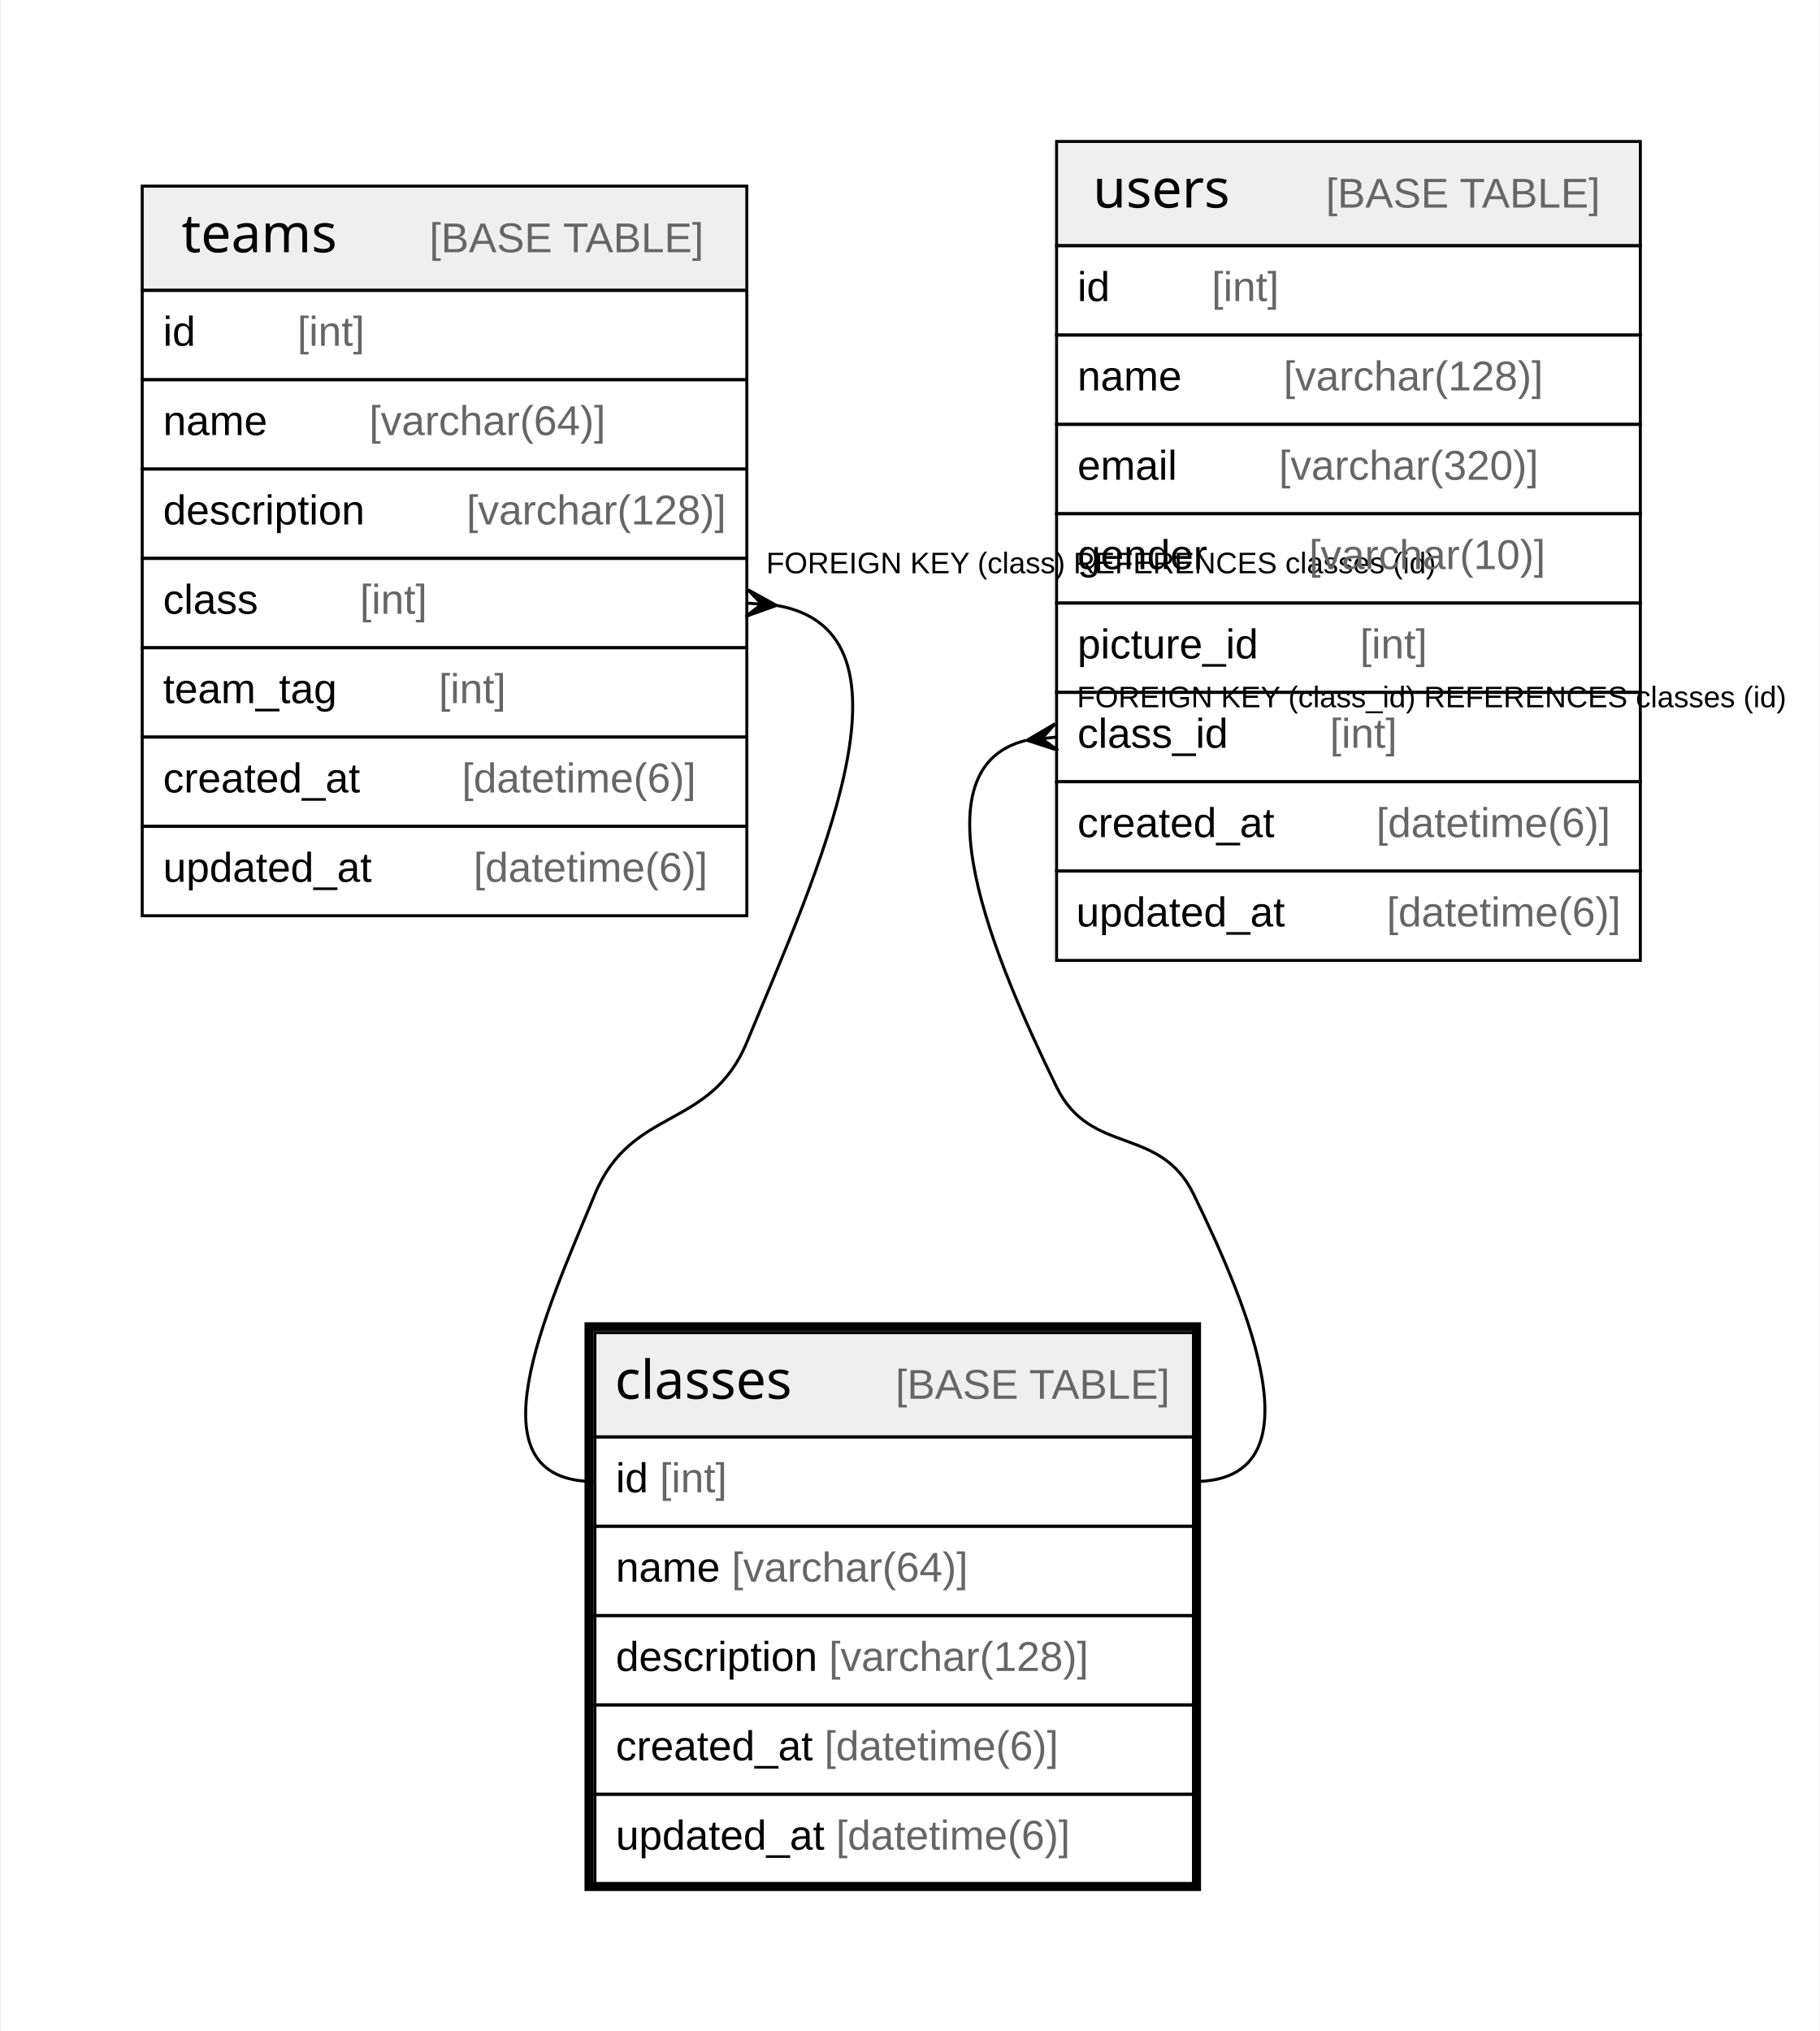
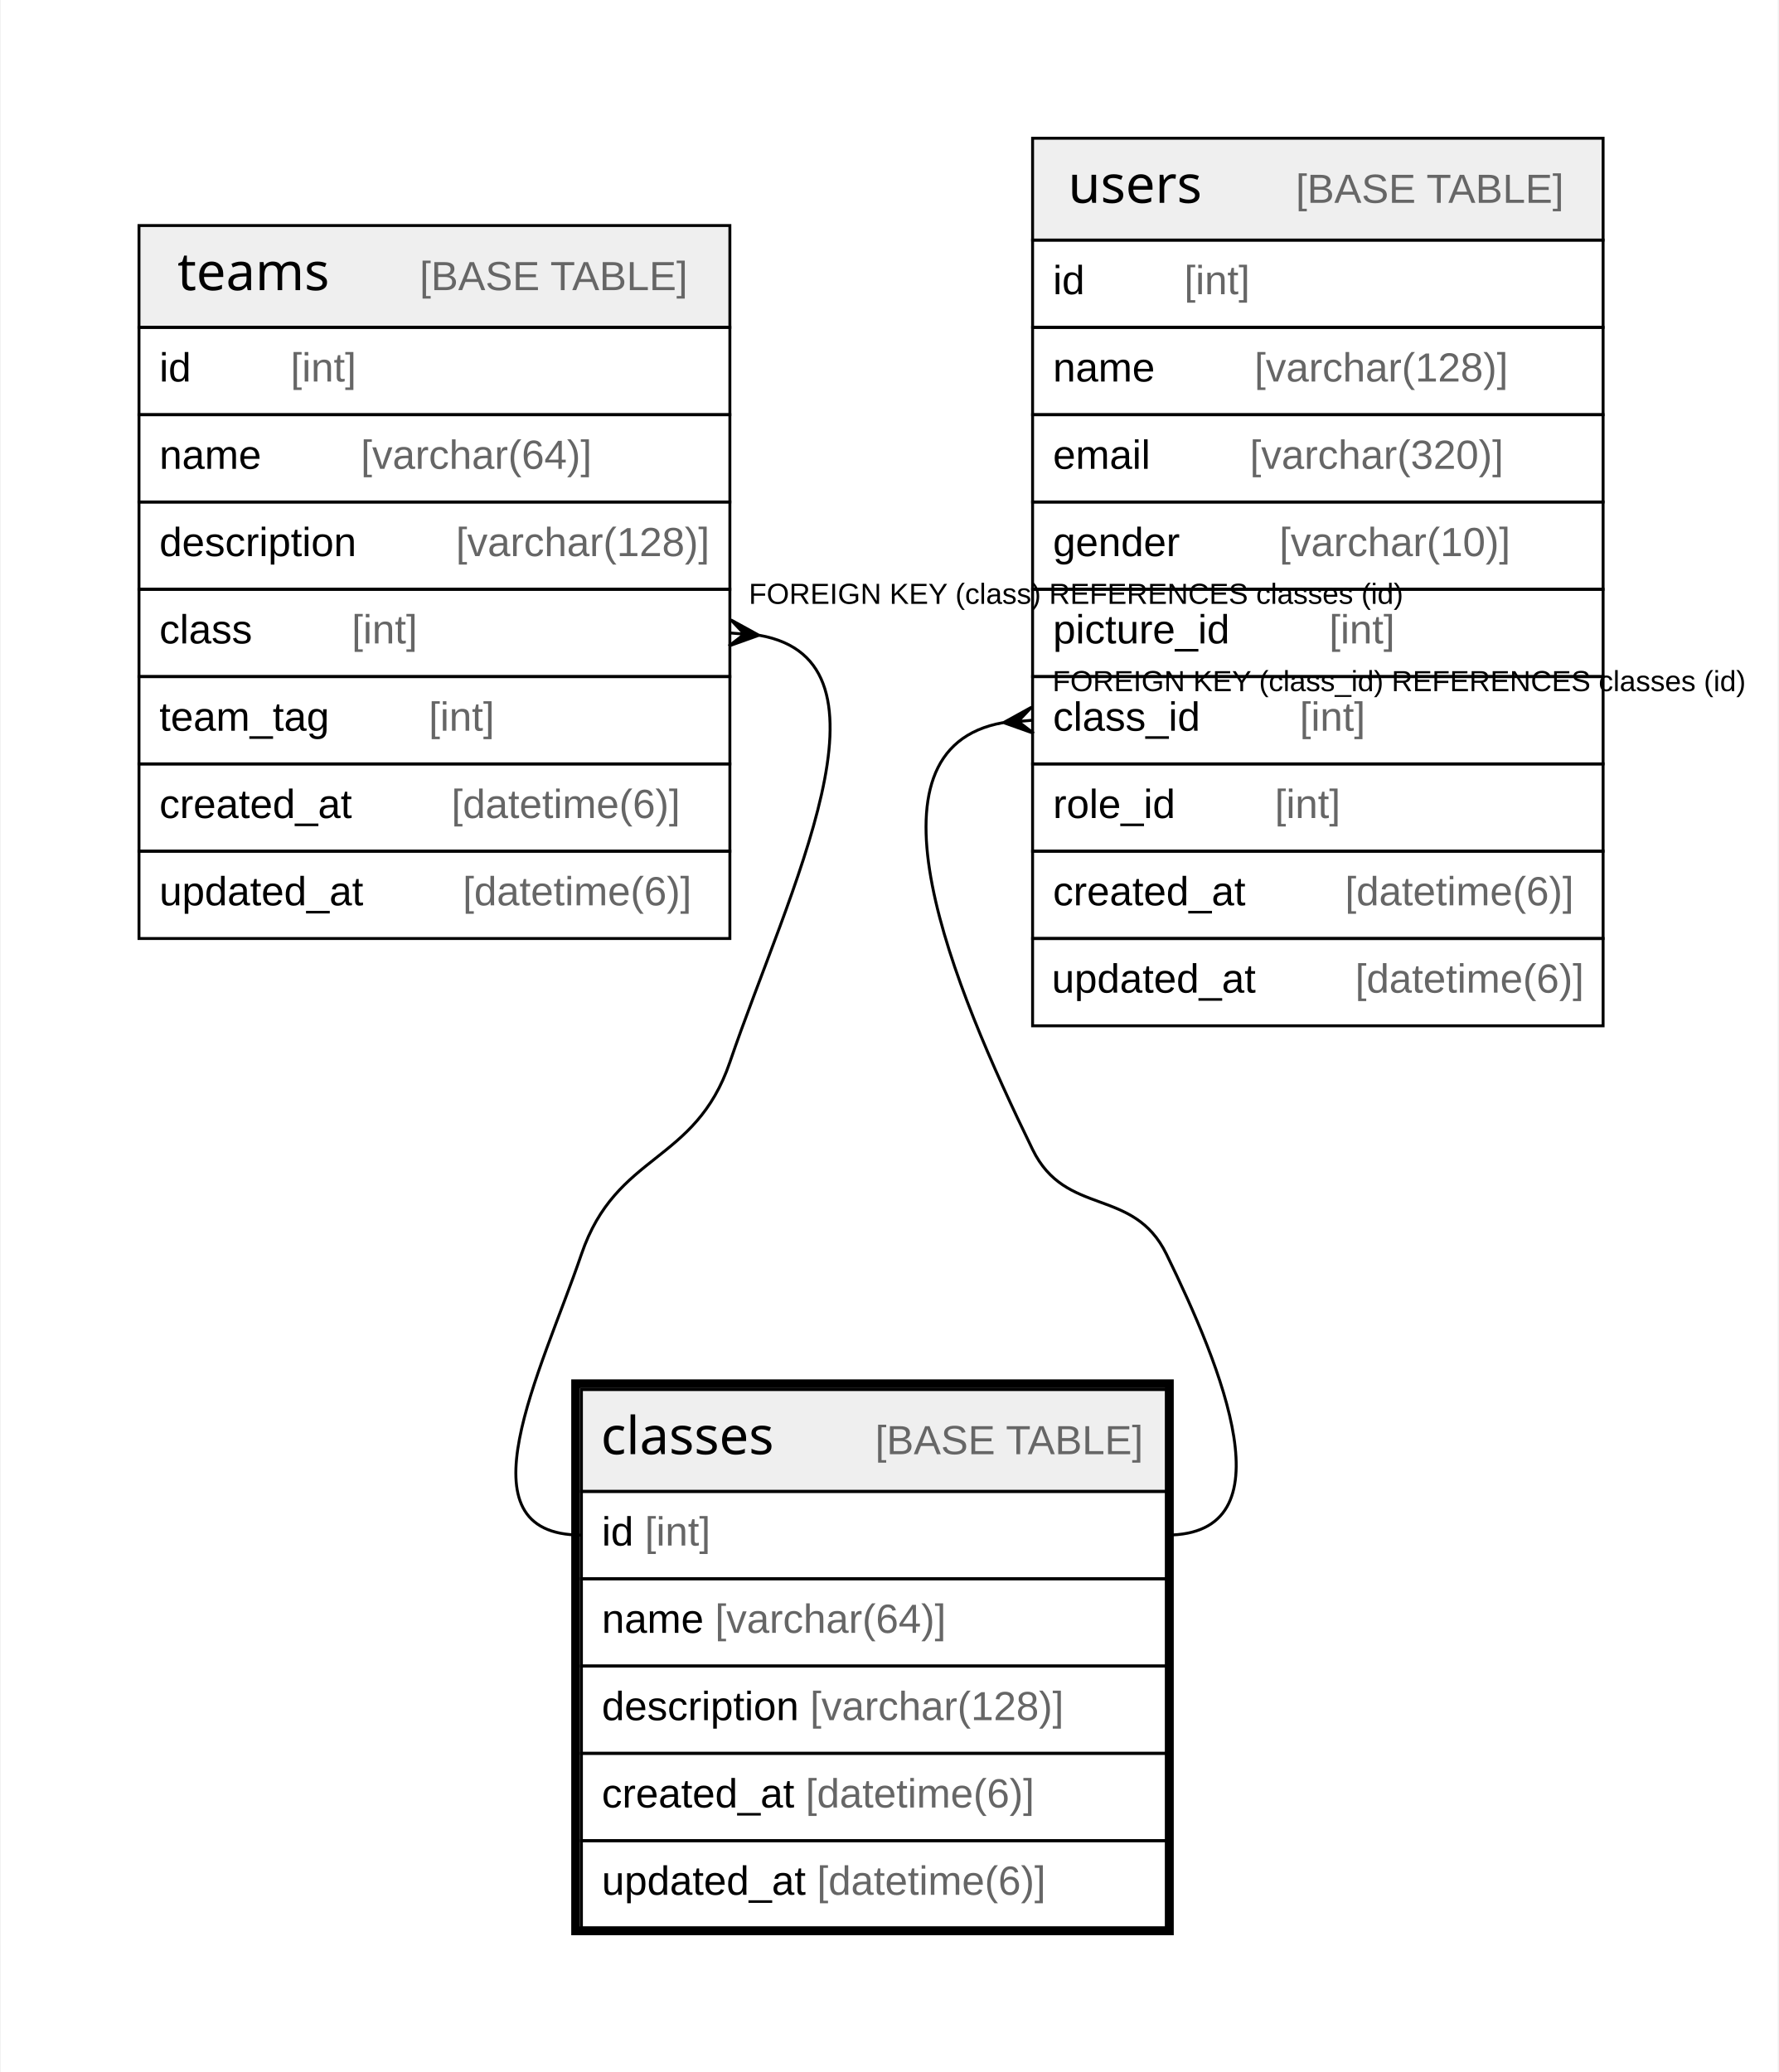
- <svg xmlns="http://www.w3.org/2000/svg" width="611pt" height="682pt" viewBox="0.00 0.00 610.50 682.00">
-   <g id="graph0" class="graph" transform="scale(1 1) rotate(0) translate(4 678)">
-     <polygon fill="#ffffff" stroke="transparent" points="-4,4 -4,-678 606.5,-678 606.5,4 -4,4" />
+ <svg xmlns="http://www.w3.org/2000/svg" width="611pt" height="712pt" viewBox="0.00 0.00 610.50 712.00">
+   <g id="graph0" class="graph" transform="scale(1 1) rotate(0) translate(4 708)">
+     <polygon fill="#ffffff" stroke="transparent" points="-4,4 -4,-708 606.5,-708 606.5,4 -4,4" />
    <g id="node1" class="node">
      <polygon fill="#efefef" stroke="transparent" points="195.5,-195.5 195.5,-230.5 396.5,-230.5 396.5,-195.5 195.5,-195.5" />
      <polygon fill="none" stroke="#000000" points="195.5,-195.5 195.5,-230.5 396.5,-230.5 396.5,-195.5 195.5,-195.5" />
      <text text-anchor="start" x="202.213" y="-208.3" font-family="Arial Bold" font-size="18.00" fill="#000000">classes</text>
      <text text-anchor="start" x="262.219" y="-208.3" font-family="Arial" font-size="14.00" fill="#000000">    </text>
      <text text-anchor="start" x="296.424" y="-208.3" font-family="Arial" font-size="14.00" fill="#666666">[BASE TABLE]</text>
      <polygon fill="none" stroke="#000000" points="195.5,-165.5 195.5,-195.5 396.5,-195.5 396.5,-165.5 195.5,-165.5" />
      <text text-anchor="start" x="202.5" y="-176.9" font-family="Arial" font-size="14.00" fill="#000000">id </text>
      <text text-anchor="start" x="217.28" y="-176.9" font-family="Arial" font-size="14.00" fill="#666666">[int]</text>
      <polygon fill="none" stroke="#000000" points="195.5,-135.5 195.5,-165.5 396.5,-165.5 396.5,-135.5 195.5,-135.5" />
      <text text-anchor="start" x="202.5" y="-146.9" font-family="Arial" font-size="14.00" fill="#000000">name </text>
      <text text-anchor="start" x="241.399" y="-146.9" font-family="Arial" font-size="14.00" fill="#666666">[varchar(64)]</text>
      <polygon fill="none" stroke="#000000" points="195.5,-105.5 195.5,-135.5 396.5,-135.5 396.5,-105.5 195.5,-105.5" />
      <text text-anchor="start" x="202.5" y="-116.9" font-family="Arial" font-size="14.00" fill="#000000">description </text>
      <text text-anchor="start" x="274.068" y="-116.9" font-family="Arial" font-size="14.00" fill="#666666">[varchar(128)]</text>
      <polygon fill="none" stroke="#000000" points="195.5,-75.5 195.5,-105.5 396.5,-105.5 396.5,-75.5 195.5,-75.5" />
      <text text-anchor="start" x="202.5" y="-86.9" font-family="Arial" font-size="14.00" fill="#000000">created_at </text>
      <text text-anchor="start" x="272.528" y="-86.9" font-family="Arial" font-size="14.00" fill="#666666">[datetime(6)]</text>
      <polygon fill="none" stroke="#000000" points="195.5,-45.5 195.5,-75.5 396.5,-75.5 396.5,-45.5 195.5,-45.5" />
      <text text-anchor="start" x="202.5" y="-56.9" font-family="Arial" font-size="14.00" fill="#000000">updated_at </text>
      <text text-anchor="start" x="276.433" y="-56.9" font-family="Arial" font-size="14.00" fill="#666666">[datetime(6)]</text>
      <polygon fill="none" stroke="#000000" stroke-width="3" points="193.5,-44.5 193.5,-232.5 397.5,-232.5 397.5,-44.5 193.5,-44.5" />
    </g>
    <g id="node2" class="node">
-       <polygon fill="#efefef" stroke="transparent" points="43.5,-580.5 43.5,-615.5 246.5,-615.5 246.5,-580.5 43.5,-580.5" />
-       <polygon fill="none" stroke="#000000" points="43.5,-580.5 43.5,-615.5 246.5,-615.5 246.5,-580.5 43.5,-580.5" />
-       <text text-anchor="start" x="56.713" y="-593.3" font-family="Arial Bold" font-size="18.00" fill="#000000">teams</text>
-       <text text-anchor="start" x="105.719" y="-593.3" font-family="Arial" font-size="14.00" fill="#000000">    </text>
-       <text text-anchor="start" x="139.924" y="-593.3" font-family="Arial" font-size="14.00" fill="#666666">[BASE TABLE]</text>
-       <polygon fill="none" stroke="#000000" points="43.5,-550.5 43.5,-580.5 246.5,-580.5 246.5,-550.5 43.5,-550.5" />
-       <text text-anchor="start" x="50.5" y="-561.9" font-family="Arial" font-size="14.00" fill="#000000">id    </text>
-       <text text-anchor="start" x="95.594" y="-561.9" font-family="Arial" font-size="14.00" fill="#666666">[int]</text>
-       <polygon fill="none" stroke="#000000" points="43.5,-520.5 43.5,-550.5 246.5,-550.5 246.5,-520.5 43.5,-520.5" />
-       <text text-anchor="start" x="50.5" y="-531.9" font-family="Arial" font-size="14.00" fill="#000000">name    </text>
-       <text text-anchor="start" x="119.713" y="-531.9" font-family="Arial" font-size="14.00" fill="#666666">[varchar(64)]</text>
-       <polygon fill="none" stroke="#000000" points="43.5,-490.5 43.5,-520.5 246.5,-520.5 246.5,-490.5 43.5,-490.5" />
-       <text text-anchor="start" x="50.499" y="-501.9" font-family="Arial" font-size="14.00" fill="#000000">description    </text>
-       <text text-anchor="start" x="152.381" y="-501.9" font-family="Arial" font-size="14.00" fill="#666666">[varchar(128)]</text>
-       <polygon fill="none" stroke="#000000" points="43.5,-460.5 43.5,-490.5 246.5,-490.5 246.5,-460.5 43.5,-460.5" />
-       <text text-anchor="start" x="50.5" y="-471.9" font-family="Arial" font-size="14.00" fill="#000000">class    </text>
-       <text text-anchor="start" x="116.594" y="-471.9" font-family="Arial" font-size="14.00" fill="#666666">[int]</text>
-       <polygon fill="none" stroke="#000000" points="43.5,-430.5 43.5,-460.5 246.5,-460.5 246.5,-430.5 43.5,-430.5" />
-       <text text-anchor="start" x="50.5" y="-441.9" font-family="Arial" font-size="14.00" fill="#000000">team_tag    </text>
-       <text text-anchor="start" x="143.06" y="-441.9" font-family="Arial" font-size="14.00" fill="#666666">[int]</text>
-       <polygon fill="none" stroke="#000000" points="43.5,-400.5 43.5,-430.5 246.5,-430.5 246.5,-400.5 43.5,-400.5" />
-       <text text-anchor="start" x="50.5" y="-411.9" font-family="Arial" font-size="14.00" fill="#000000">created_at    </text>
-       <text text-anchor="start" x="150.842" y="-411.9" font-family="Arial" font-size="14.00" fill="#666666">[datetime(6)]</text>
-       <polygon fill="none" stroke="#000000" points="43.5,-370.5 43.5,-400.5 246.5,-400.5 246.5,-370.5 43.5,-370.5" />
-       <text text-anchor="start" x="50.5" y="-381.9" font-family="Arial" font-size="14.00" fill="#000000">updated_at    </text>
-       <text text-anchor="start" x="154.747" y="-381.9" font-family="Arial" font-size="14.00" fill="#666666">[datetime(6)]</text>
+       <polygon fill="#efefef" stroke="transparent" points="43.5,-595.5 43.5,-630.5 246.5,-630.5 246.5,-595.5 43.5,-595.5" />
+       <polygon fill="none" stroke="#000000" points="43.5,-595.5 43.5,-630.5 246.5,-630.5 246.5,-595.5 43.5,-595.5" />
+       <text text-anchor="start" x="56.713" y="-608.3" font-family="Arial Bold" font-size="18.00" fill="#000000">teams</text>
+       <text text-anchor="start" x="105.719" y="-608.3" font-family="Arial" font-size="14.00" fill="#000000">    </text>
+       <text text-anchor="start" x="139.924" y="-608.3" font-family="Arial" font-size="14.00" fill="#666666">[BASE TABLE]</text>
+       <polygon fill="none" stroke="#000000" points="43.5,-565.5 43.5,-595.5 246.5,-595.5 246.5,-565.5 43.5,-565.5" />
+       <text text-anchor="start" x="50.5" y="-576.9" font-family="Arial" font-size="14.00" fill="#000000">id    </text>
+       <text text-anchor="start" x="95.594" y="-576.9" font-family="Arial" font-size="14.00" fill="#666666">[int]</text>
+       <polygon fill="none" stroke="#000000" points="43.5,-535.5 43.5,-565.5 246.5,-565.5 246.5,-535.5 43.5,-535.5" />
+       <text text-anchor="start" x="50.5" y="-546.9" font-family="Arial" font-size="14.00" fill="#000000">name    </text>
+       <text text-anchor="start" x="119.713" y="-546.9" font-family="Arial" font-size="14.00" fill="#666666">[varchar(64)]</text>
+       <polygon fill="none" stroke="#000000" points="43.5,-505.5 43.5,-535.5 246.5,-535.5 246.5,-505.5 43.5,-505.5" />
+       <text text-anchor="start" x="50.499" y="-516.9" font-family="Arial" font-size="14.00" fill="#000000">description    </text>
+       <text text-anchor="start" x="152.381" y="-516.9" font-family="Arial" font-size="14.00" fill="#666666">[varchar(128)]</text>
+       <polygon fill="none" stroke="#000000" points="43.5,-475.5 43.5,-505.5 246.5,-505.5 246.5,-475.5 43.5,-475.5" />
+       <text text-anchor="start" x="50.5" y="-486.9" font-family="Arial" font-size="14.00" fill="#000000">class    </text>
+       <text text-anchor="start" x="116.594" y="-486.9" font-family="Arial" font-size="14.00" fill="#666666">[int]</text>
+       <polygon fill="none" stroke="#000000" points="43.5,-445.5 43.5,-475.5 246.5,-475.5 246.5,-445.5 43.5,-445.5" />
+       <text text-anchor="start" x="50.5" y="-456.9" font-family="Arial" font-size="14.00" fill="#000000">team_tag    </text>
+       <text text-anchor="start" x="143.06" y="-456.9" font-family="Arial" font-size="14.00" fill="#666666">[int]</text>
+       <polygon fill="none" stroke="#000000" points="43.5,-415.5 43.5,-445.5 246.5,-445.5 246.5,-415.5 43.5,-415.5" />
+       <text text-anchor="start" x="50.5" y="-426.9" font-family="Arial" font-size="14.00" fill="#000000">created_at    </text>
+       <text text-anchor="start" x="150.842" y="-426.9" font-family="Arial" font-size="14.00" fill="#666666">[datetime(6)]</text>
+       <polygon fill="none" stroke="#000000" points="43.5,-385.5 43.5,-415.5 246.5,-415.5 246.5,-385.5 43.5,-385.5" />
+       <text text-anchor="start" x="50.5" y="-396.9" font-family="Arial" font-size="14.00" fill="#000000">updated_at    </text>
+       <text text-anchor="start" x="154.747" y="-396.9" font-family="Arial" font-size="14.00" fill="#666666">[datetime(6)]</text>
    </g>
    <g id="edge1" class="edge">
-       <path fill="none" stroke="#000000" d="M256.641,-474.684C307.521,-465.736 270.166,-385.135 246.5,-328 234.233,-298.385 207.767,-306.615 195.5,-277 179.087,-237.376 152.611,-180.5 195.5,-180.5" />
-       <polygon fill="#000000" stroke="#000000" points="256.468,-474.698 246.139,-471.014 251.484,-475.099 246.5,-475.5 246.5,-475.5 246.5,-475.5 251.484,-475.099 246.861,-479.986 256.468,-474.698 256.468,-474.698" />
-       <text text-anchor="start" x="253.003" y="-485.5" font-family="Arial" font-size="10.00" fill="#000000">FOREIGN KEY (class) REFERENCES classes (id)</text>
+       <path fill="none" stroke="#000000" d="M256.606,-489.697C307.103,-480.894 266.478,-401.527 246.5,-343 234.525,-307.917 207.475,-312.083 195.5,-277 181.645,-236.411 152.611,-180.5 195.5,-180.5" />
+       <polygon fill="#000000" stroke="#000000" points="256.469,-489.708 246.144,-486.014 251.484,-490.104 246.5,-490.5 246.5,-490.5 246.5,-490.5 251.484,-490.104 246.856,-494.986 256.469,-489.708 256.469,-489.708" />
+       <text text-anchor="start" x="253.003" y="-500.5" font-family="Arial" font-size="10.00" fill="#000000">FOREIGN KEY (class) REFERENCES classes (id)</text>
    </g>
    <g id="node3" class="node">
-       <polygon fill="#efefef" stroke="transparent" points="350.5,-595.5 350.5,-630.5 546.5,-630.5 546.5,-595.5 350.5,-595.5" />
-       <polygon fill="none" stroke="#000000" points="350.5,-595.5 350.5,-630.5 546.5,-630.5 546.5,-595.5 350.5,-595.5" />
-       <text text-anchor="start" x="362.714" y="-608.3" font-family="Arial Bold" font-size="18.00" fill="#000000">users</text>
-       <text text-anchor="start" x="406.718" y="-608.3" font-family="Arial" font-size="14.00" fill="#000000">    </text>
-       <text text-anchor="start" x="440.923" y="-608.3" font-family="Arial" font-size="14.00" fill="#666666">[BASE TABLE]</text>
+       <polygon fill="#efefef" stroke="transparent" points="350.5,-625.5 350.5,-660.5 546.5,-660.5 546.5,-625.5 350.5,-625.5" />
+       <polygon fill="none" stroke="#000000" points="350.5,-625.5 350.5,-660.5 546.5,-660.5 546.5,-625.5 350.5,-625.5" />
+       <text text-anchor="start" x="362.714" y="-638.3" font-family="Arial Bold" font-size="18.00" fill="#000000">users</text>
+       <text text-anchor="start" x="406.718" y="-638.3" font-family="Arial" font-size="14.00" fill="#000000">    </text>
+       <text text-anchor="start" x="440.923" y="-638.3" font-family="Arial" font-size="14.00" fill="#666666">[BASE TABLE]</text>
+       <polygon fill="none" stroke="#000000" points="350.5,-595.5 350.5,-625.5 546.5,-625.5 546.5,-595.5 350.5,-595.5" />
+       <text text-anchor="start" x="357.5" y="-606.9" font-family="Arial" font-size="14.00" fill="#000000">id    </text>
+       <text text-anchor="start" x="402.594" y="-606.9" font-family="Arial" font-size="14.00" fill="#666666">[int]</text>
      <polygon fill="none" stroke="#000000" points="350.5,-565.5 350.5,-595.5 546.5,-595.5 546.5,-565.5 350.5,-565.5" />
-       <text text-anchor="start" x="357.5" y="-576.9" font-family="Arial" font-size="14.00" fill="#000000">id    </text>
-       <text text-anchor="start" x="402.594" y="-576.9" font-family="Arial" font-size="14.00" fill="#666666">[int]</text>
+       <text text-anchor="start" x="357.5" y="-576.9" font-family="Arial" font-size="14.00" fill="#000000">name    </text>
+       <text text-anchor="start" x="426.713" y="-576.9" font-family="Arial" font-size="14.00" fill="#666666">[varchar(128)]</text>
      <polygon fill="none" stroke="#000000" points="350.5,-535.5 350.5,-565.5 546.5,-565.5 546.5,-535.5 350.5,-535.5" />
-       <text text-anchor="start" x="357.5" y="-546.9" font-family="Arial" font-size="14.00" fill="#000000">name    </text>
-       <text text-anchor="start" x="426.713" y="-546.9" font-family="Arial" font-size="14.00" fill="#666666">[varchar(128)]</text>
+       <text text-anchor="start" x="357.5" y="-546.9" font-family="Arial" font-size="14.00" fill="#000000">email    </text>
+       <text text-anchor="start" x="425.144" y="-546.9" font-family="Arial" font-size="14.00" fill="#666666">[varchar(320)]</text>
      <polygon fill="none" stroke="#000000" points="350.5,-505.5 350.5,-535.5 546.5,-535.5 546.5,-505.5 350.5,-505.5" />
-       <text text-anchor="start" x="357.5" y="-516.9" font-family="Arial" font-size="14.00" fill="#000000">email    </text>
-       <text text-anchor="start" x="425.144" y="-516.9" font-family="Arial" font-size="14.00" fill="#666666">[varchar(320)]</text>
+       <text text-anchor="start" x="357.5" y="-516.9" font-family="Arial" font-size="14.00" fill="#000000">gender    </text>
+       <text text-anchor="start" x="435.278" y="-516.9" font-family="Arial" font-size="14.00" fill="#666666">[varchar(10)]</text>
      <polygon fill="none" stroke="#000000" points="350.5,-475.5 350.5,-505.5 546.5,-505.5 546.5,-475.5 350.5,-475.5" />
-       <text text-anchor="start" x="357.5" y="-486.9" font-family="Arial" font-size="14.00" fill="#000000">gender    </text>
-       <text text-anchor="start" x="435.278" y="-486.9" font-family="Arial" font-size="14.00" fill="#666666">[varchar(10)]</text>
+       <text text-anchor="start" x="357.5" y="-486.9" font-family="Arial" font-size="14.00" fill="#000000">picture_id    </text>
+       <text text-anchor="start" x="452.382" y="-486.9" font-family="Arial" font-size="14.00" fill="#666666">[int]</text>
      <polygon fill="none" stroke="#000000" points="350.5,-445.5 350.5,-475.5 546.5,-475.5 546.5,-445.5 350.5,-445.5" />
-       <text text-anchor="start" x="357.5" y="-456.9" font-family="Arial" font-size="14.00" fill="#000000">picture_id    </text>
-       <text text-anchor="start" x="452.382" y="-456.9" font-family="Arial" font-size="14.00" fill="#666666">[int]</text>
+       <text text-anchor="start" x="357.5" y="-456.9" font-family="Arial" font-size="14.00" fill="#000000">class_id    </text>
+       <text text-anchor="start" x="442.266" y="-456.9" font-family="Arial" font-size="14.00" fill="#666666">[int]</text>
      <polygon fill="none" stroke="#000000" points="350.5,-415.5 350.5,-445.5 546.5,-445.5 546.5,-415.5 350.5,-415.5" />
-       <text text-anchor="start" x="357.5" y="-426.9" font-family="Arial" font-size="14.00" fill="#000000">class_id    </text>
-       <text text-anchor="start" x="442.266" y="-426.9" font-family="Arial" font-size="14.00" fill="#666666">[int]</text>
+       <text text-anchor="start" x="357.5" y="-426.9" font-family="Arial" font-size="14.00" fill="#000000">role_id    </text>
+       <text text-anchor="start" x="433.709" y="-426.9" font-family="Arial" font-size="14.00" fill="#666666">[int]</text>
      <polygon fill="none" stroke="#000000" points="350.5,-385.5 350.5,-415.5 546.5,-415.5 546.5,-385.5 350.5,-385.5" />
      <text text-anchor="start" x="357.5" y="-396.9" font-family="Arial" font-size="14.00" fill="#000000">created_at    </text>
      <text text-anchor="start" x="457.842" y="-396.9" font-family="Arial" font-size="14.00" fill="#666666">[datetime(6)]</text>
      <polygon fill="none" stroke="#000000" points="350.5,-355.5 350.5,-385.5 546.5,-385.5 546.5,-355.5 350.5,-355.5" />
      <text text-anchor="start" x="357.095" y="-366.9" font-family="Arial" font-size="14.00" fill="#000000">updated_at    </text>
      <text text-anchor="start" x="461.341" y="-366.9" font-family="Arial" font-size="14.00" fill="#666666">[datetime(6)]</text>
    </g>
    <g id="edge2" class="edge">
-       <path fill="none" stroke="#000000" d="M340.184,-429.373C302.599,-420.157 329.324,-356.462 350.5,-313 361.871,-289.662 385.129,-300.338 396.5,-277 415.285,-238.444 439.389,-180.5 396.5,-180.5" />
-       <polygon fill="#000000" stroke="#000000" points="340.559,-429.413 350.011,-434.973 345.53,-429.957 350.5,-430.5 350.5,-430.5 350.5,-430.5 345.53,-429.957 350.989,-426.027 340.559,-429.413 340.559,-429.413" />
-       <text text-anchor="start" x="357.334" y="-440.5" font-family="Arial" font-size="10.00" fill="#000000">FOREIGN KEY (class_id) REFERENCES classes (id)</text>
+       <path fill="none" stroke="#000000" d="M340.326,-459.669C289.092,-450.562 323.413,-368.595 350.5,-313 361.871,-289.662 385.129,-300.338 396.5,-277 415.285,-238.444 439.389,-180.5 396.5,-180.5" />
+       <polygon fill="#000000" stroke="#000000" points="340.533,-459.686 350.134,-464.985 345.517,-460.093 350.5,-460.5 350.5,-460.5 350.5,-460.5 345.517,-460.093 350.866,-456.015 340.533,-459.686 340.533,-459.686" />
+       <text text-anchor="start" x="357.334" y="-470.5" font-family="Arial" font-size="10.00" fill="#000000">FOREIGN KEY (class_id) REFERENCES classes (id)</text>
    </g>
  </g>
</svg>
